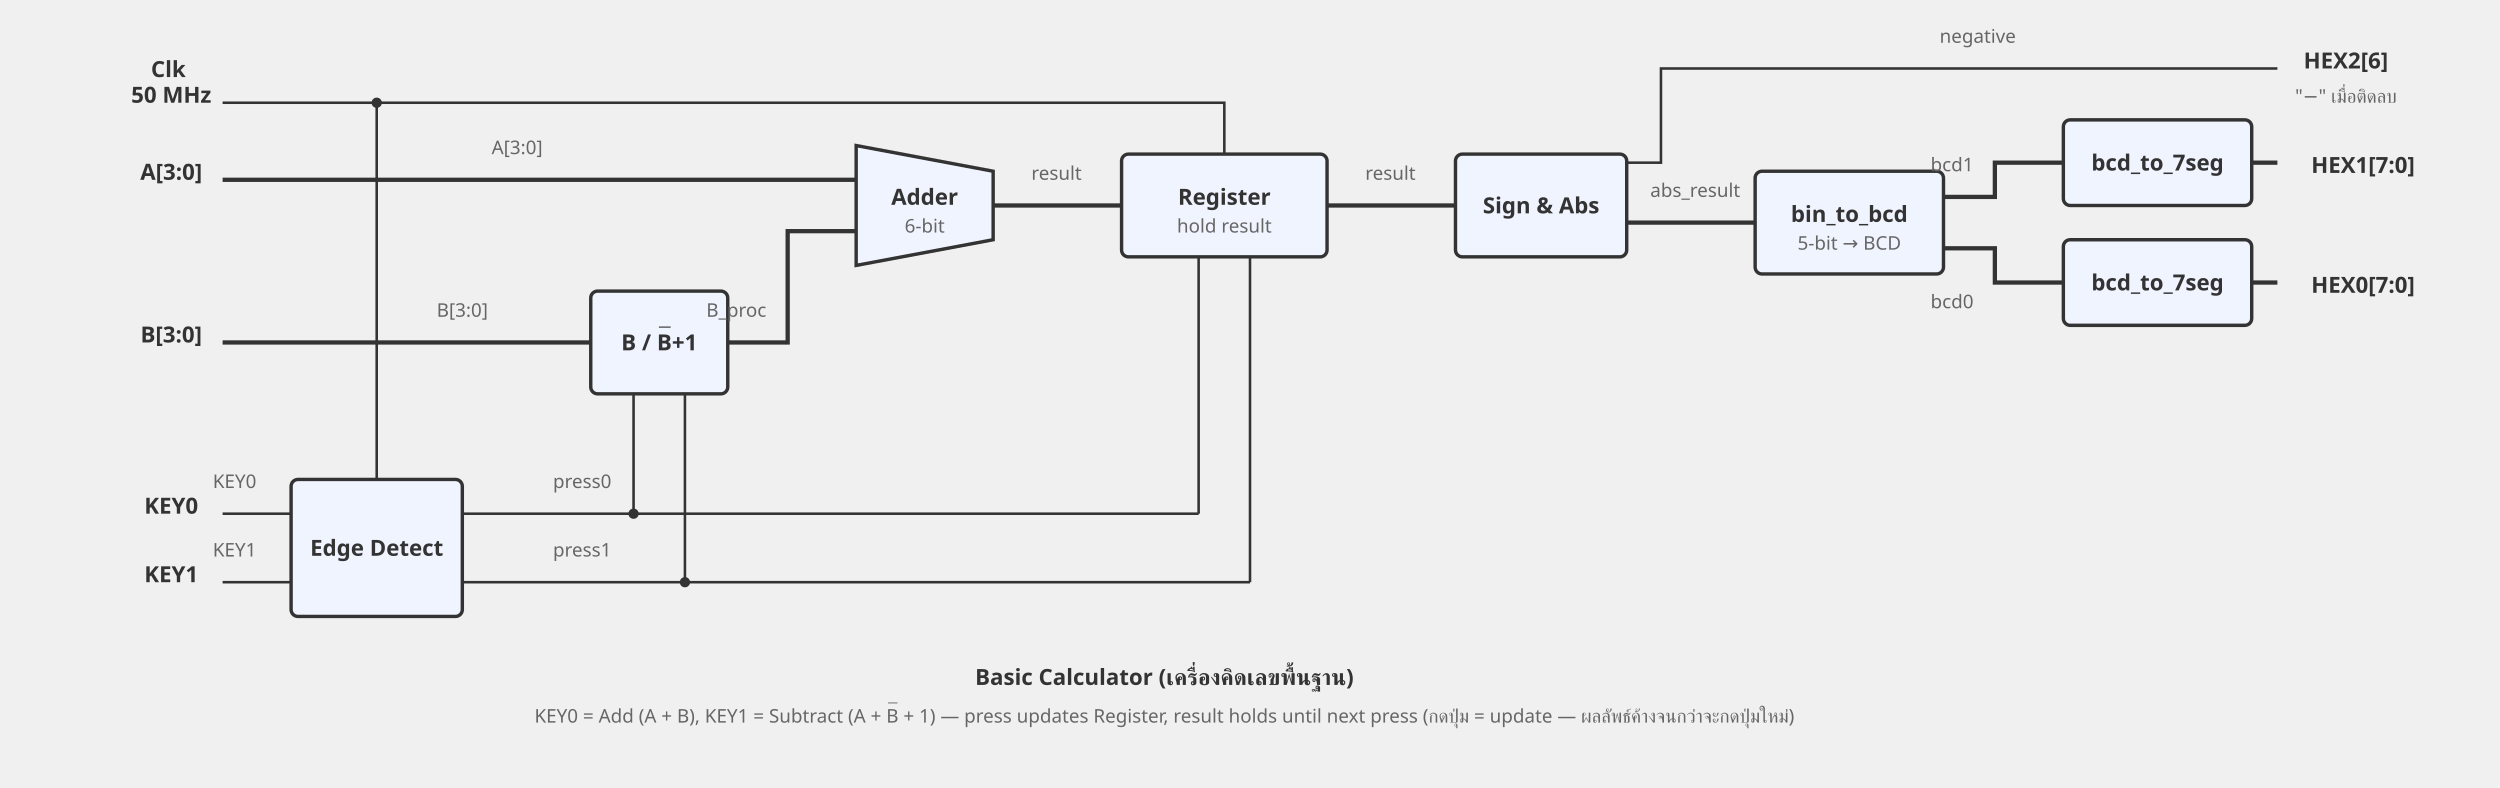
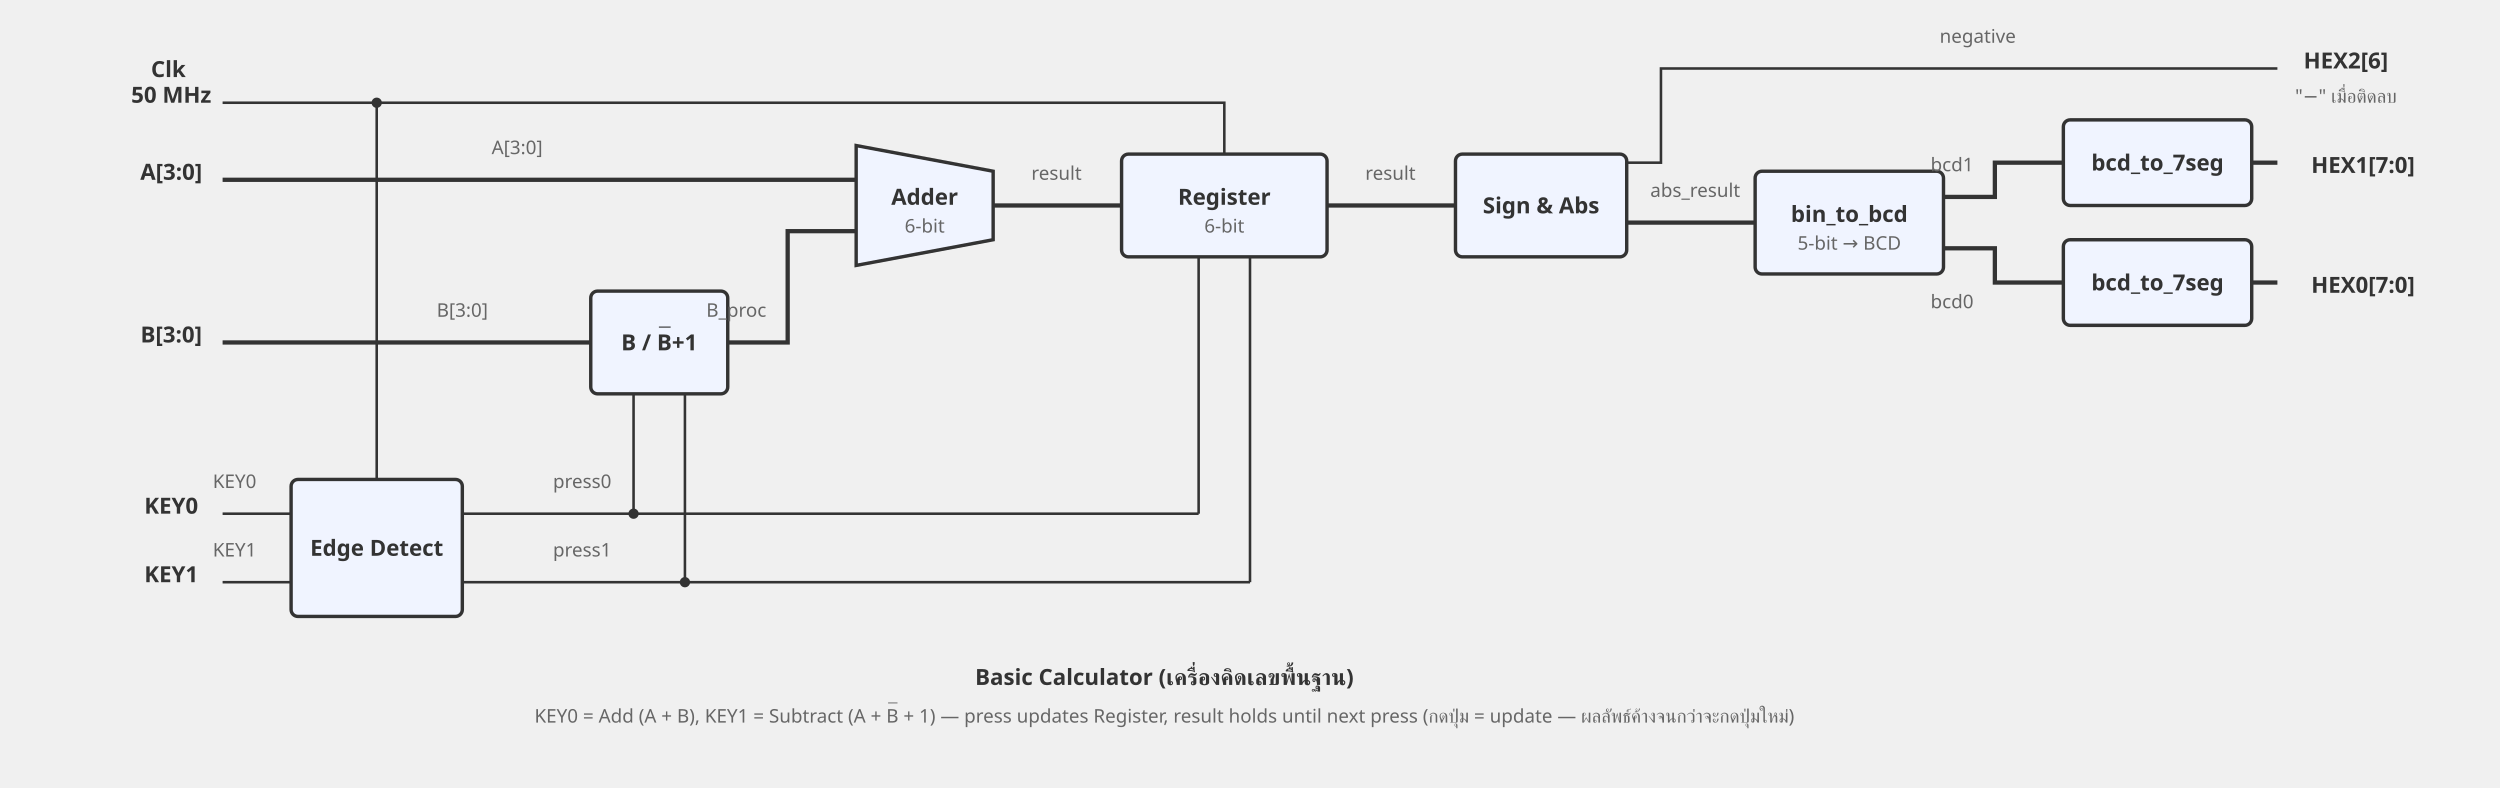
<svg xmlns="http://www.w3.org/2000/svg" viewBox="-60 0 1460 460" font-family="sans-serif">
  <style>
    .gate { fill: white; stroke: #333; stroke-width: 2; }
    .box { fill: #f0f4ff; stroke: #333; stroke-width: 2; }
    .wire { stroke: #333; stroke-width: 1.5; fill: none; }
    .wire-thick { stroke: #333; stroke-width: 2.5; fill: none; }
    .label { text-anchor: middle; font-size: 13px; fill: #333; }
    .label-sm { text-anchor: middle; font-size: 11px; fill: #666; }
    .dot { fill: #333; }
  </style>
  <text x="40" y="45" class="label" font-weight="bold" text-anchor="end">
    <tspan x="40" dy="0">Clk</tspan>
    <tspan x="40" dy="15">50 MHz</tspan>
  </text>
  <text x="40" y="105" class="label" font-weight="bold" text-anchor="end">A[3:0]</text>
  <text x="40" y="200" class="label" font-weight="bold" text-anchor="end">B[3:0]</text>
  <text x="40" y="300" class="label" font-weight="bold" text-anchor="end">KEY0</text>
  <text x="40" y="340" class="label" font-weight="bold" text-anchor="end">KEY1</text>
  <rect class="box" x="110" y="280" width="100" height="80" rx="4" />
  <text x="160" y="320" class="label" dominant-baseline="middle" font-weight="bold">Edge Detect</text>
  <rect class="box" x="285" y="170" width="80" height="60" rx="4" />
  <text x="325" y="200" class="label" dominant-baseline="middle" font-weight="bold">B / <tspan text-decoration="overline">B</tspan>+1</text>
  <polygon class="box" points="440,85 520,100 520,140 440,155" />
  <text x="480" y="115" class="label" dominant-baseline="middle" font-weight="bold">Adder</text>
  <text x="480" y="132" class="label-sm" dominant-baseline="middle">6-bit</text>
  <rect class="box" x="595" y="90" width="120" height="60" rx="4" />
  <text x="655" y="115" class="label" dominant-baseline="middle" font-weight="bold">Register</text>
-   <text x="655" y="132" class="label-sm" dominant-baseline="middle">hold result</text>
+   <text x="655" y="132" class="label-sm" dominant-baseline="middle">6-bit</text>
  <rect class="box" x="790" y="90" width="100" height="60" rx="4" />
  <text x="840" y="120" class="label" dominant-baseline="middle" font-weight="bold">Sign &amp; Abs</text>
  <rect class="box" x="965" y="100" width="110" height="60" rx="4" />
  <text x="1020" y="125" class="label" dominant-baseline="middle" font-weight="bold">bin_to_bcd</text>
  <text x="1020" y="142" class="label-sm" dominant-baseline="middle">5-bit → BCD</text>
  <rect class="box" x="1145" y="70" width="110" height="50" rx="4" />
  <text x="1200" y="95" class="label" dominant-baseline="middle" font-weight="bold">bcd_to_7seg</text>
  <rect class="box" x="1145" y="140" width="110" height="50" rx="4" />
  <text x="1200" y="165" class="label" dominant-baseline="middle" font-weight="bold">bcd_to_7seg</text>
  <text x="1310" y="40" class="label" font-weight="bold">HEX2[6]</text>
  <text x="1310" y="60" class="label-sm">"−" เมื่อติดลบ</text>
  <text x="1320" y="101" class="label" font-weight="bold">HEX1[7:0]</text>
  <text x="1320" y="171" class="label" font-weight="bold">HEX0[7:0]</text>
  <path class="wire" d="M70,60 H160 V280" />
  <path class="wire" d="M160,60 H655 V90" />
  <circle cx="160" cy="60" r="3" class="dot" />
  <line class="wire-thick" x1="70" y1="105" x2="440" y2="105" />
  <text x="242" y="90" class="label-sm">A[3:0]</text>
  <line class="wire-thick" x1="70" y1="200" x2="285" y2="200" />
  <text x="210" y="185" class="label-sm">B[3:0]</text>
  <line class="wire" x1="70" y1="300" x2="110" y2="300" />
  <text x="77" y="285" class="label-sm">KEY0</text>
  <line class="wire" x1="70" y1="340" x2="110" y2="340" />
  <text x="77" y="325" class="label-sm">KEY1</text>
  <path class="wire" d="M210,300 H640" />
  <text x="280" y="285" class="label-sm">press0</text>
  <path class="wire" d="M310,300 V230" />
  <path class="wire" d="M640,300 V150" />
  <circle cx="310" cy="300" r="3" class="dot" />
  <path class="wire" d="M210,340 H670" />
  <text x="280" y="325" class="label-sm">press1</text>
  <path class="wire" d="M340,340 V230" />
  <path class="wire" d="M670,340 V150" />
  <circle cx="340" cy="340" r="3" class="dot" />
  <path class="wire-thick" d="M365,200 H400 V135 H440" />
  <text x="370" y="185" class="label-sm">B_proc</text>
  <line class="wire-thick" x1="520" y1="120" x2="595" y2="120" />
  <text x="557" y="105" class="label-sm">result</text>
  <line class="wire-thick" x1="715" y1="120" x2="790" y2="120" />
  <text x="752" y="105" class="label-sm">result</text>
  <line class="wire-thick" x1="890" y1="130" x2="965" y2="130" />
  <text x="930" y="115" class="label-sm">abs_result</text>
  <path class="wire-thick" d="M1075,115 H1105 V95 H1145" />
  <text x="1080" y="100" class="label-sm">bcd1</text>
  <path class="wire-thick" d="M1075,145 H1105 V165 H1145" />
  <text x="1080" y="180" class="label-sm">bcd0</text>
  <line class="wire-thick" x1="1255" y1="95" x2="1270" y2="95" />
  <line class="wire-thick" x1="1255" y1="165" x2="1270" y2="165" />
  <path class="wire" d="M890,95 H910 V40 H1270" />
  <text x="1095" y="25" class="label-sm">negative</text>
  <text x="620" y="400" class="label" font-size="15" font-weight="bold">Basic Calculator (เครื่องคิดเลขพื้นฐาน)</text>
  <text x="620" y="422" class="label-sm">KEY0 = Add (A + B), KEY1 = Subtract (A + <tspan text-decoration="overline">B</tspan> + 1) — press updates Register, result holds until next press (กดปุ่ม = update — ผลลัพธ์ค้างจนกว่าจะกดปุ่มใหม่)</text>
</svg>
